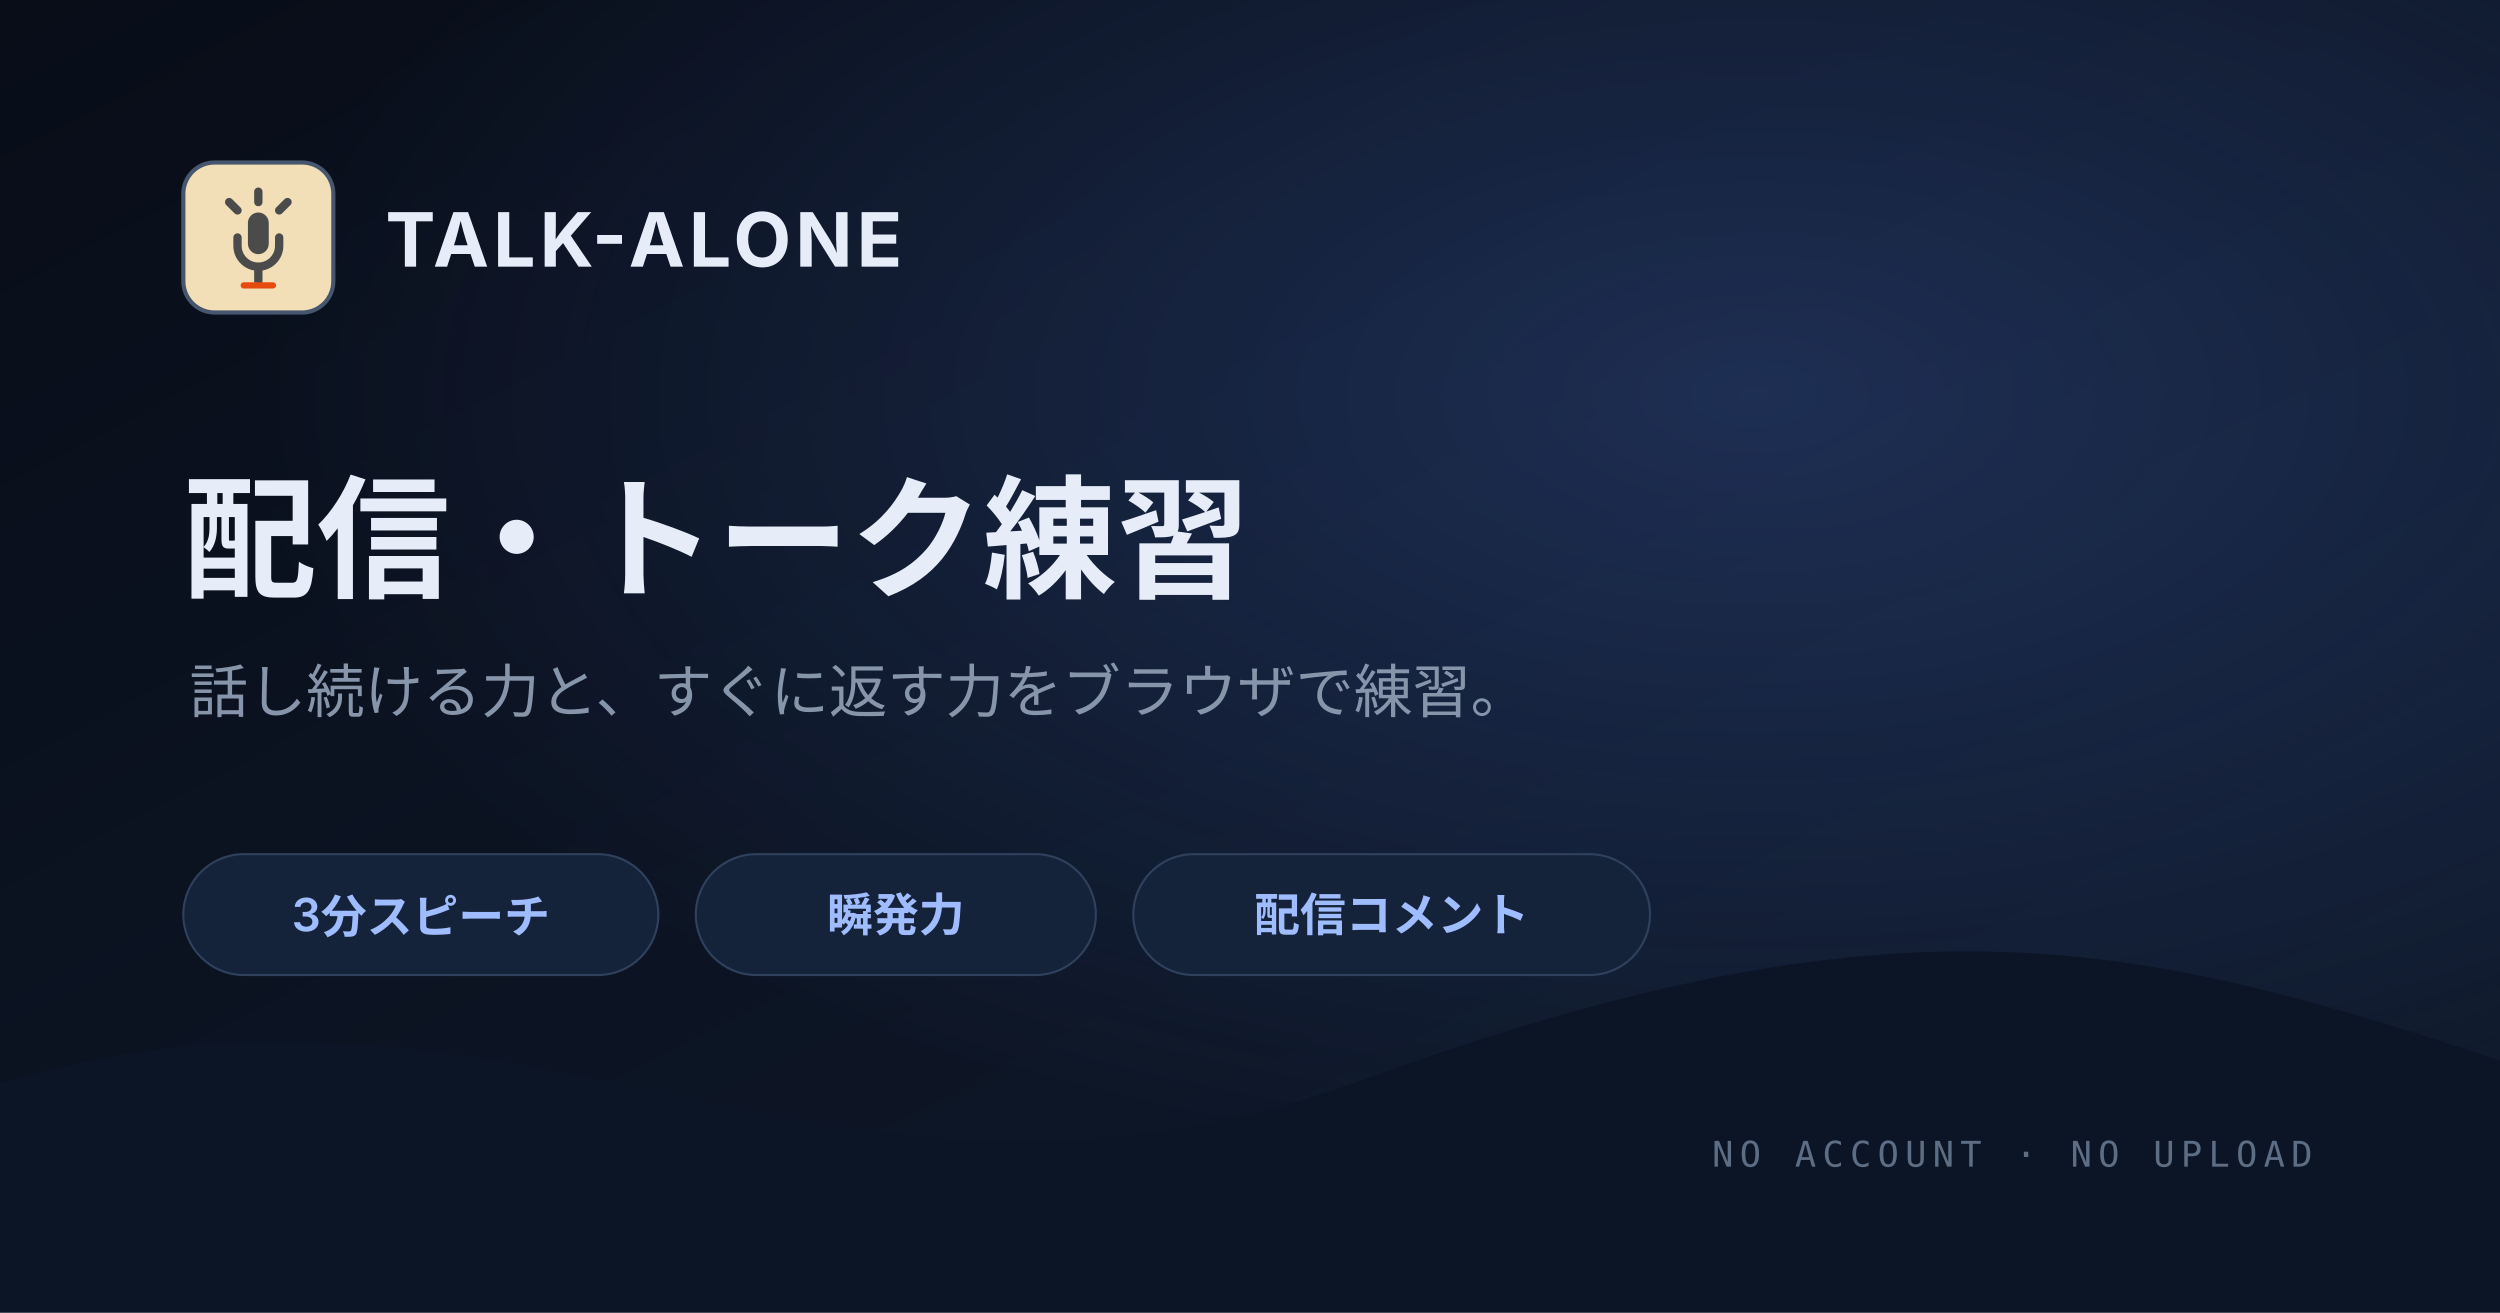
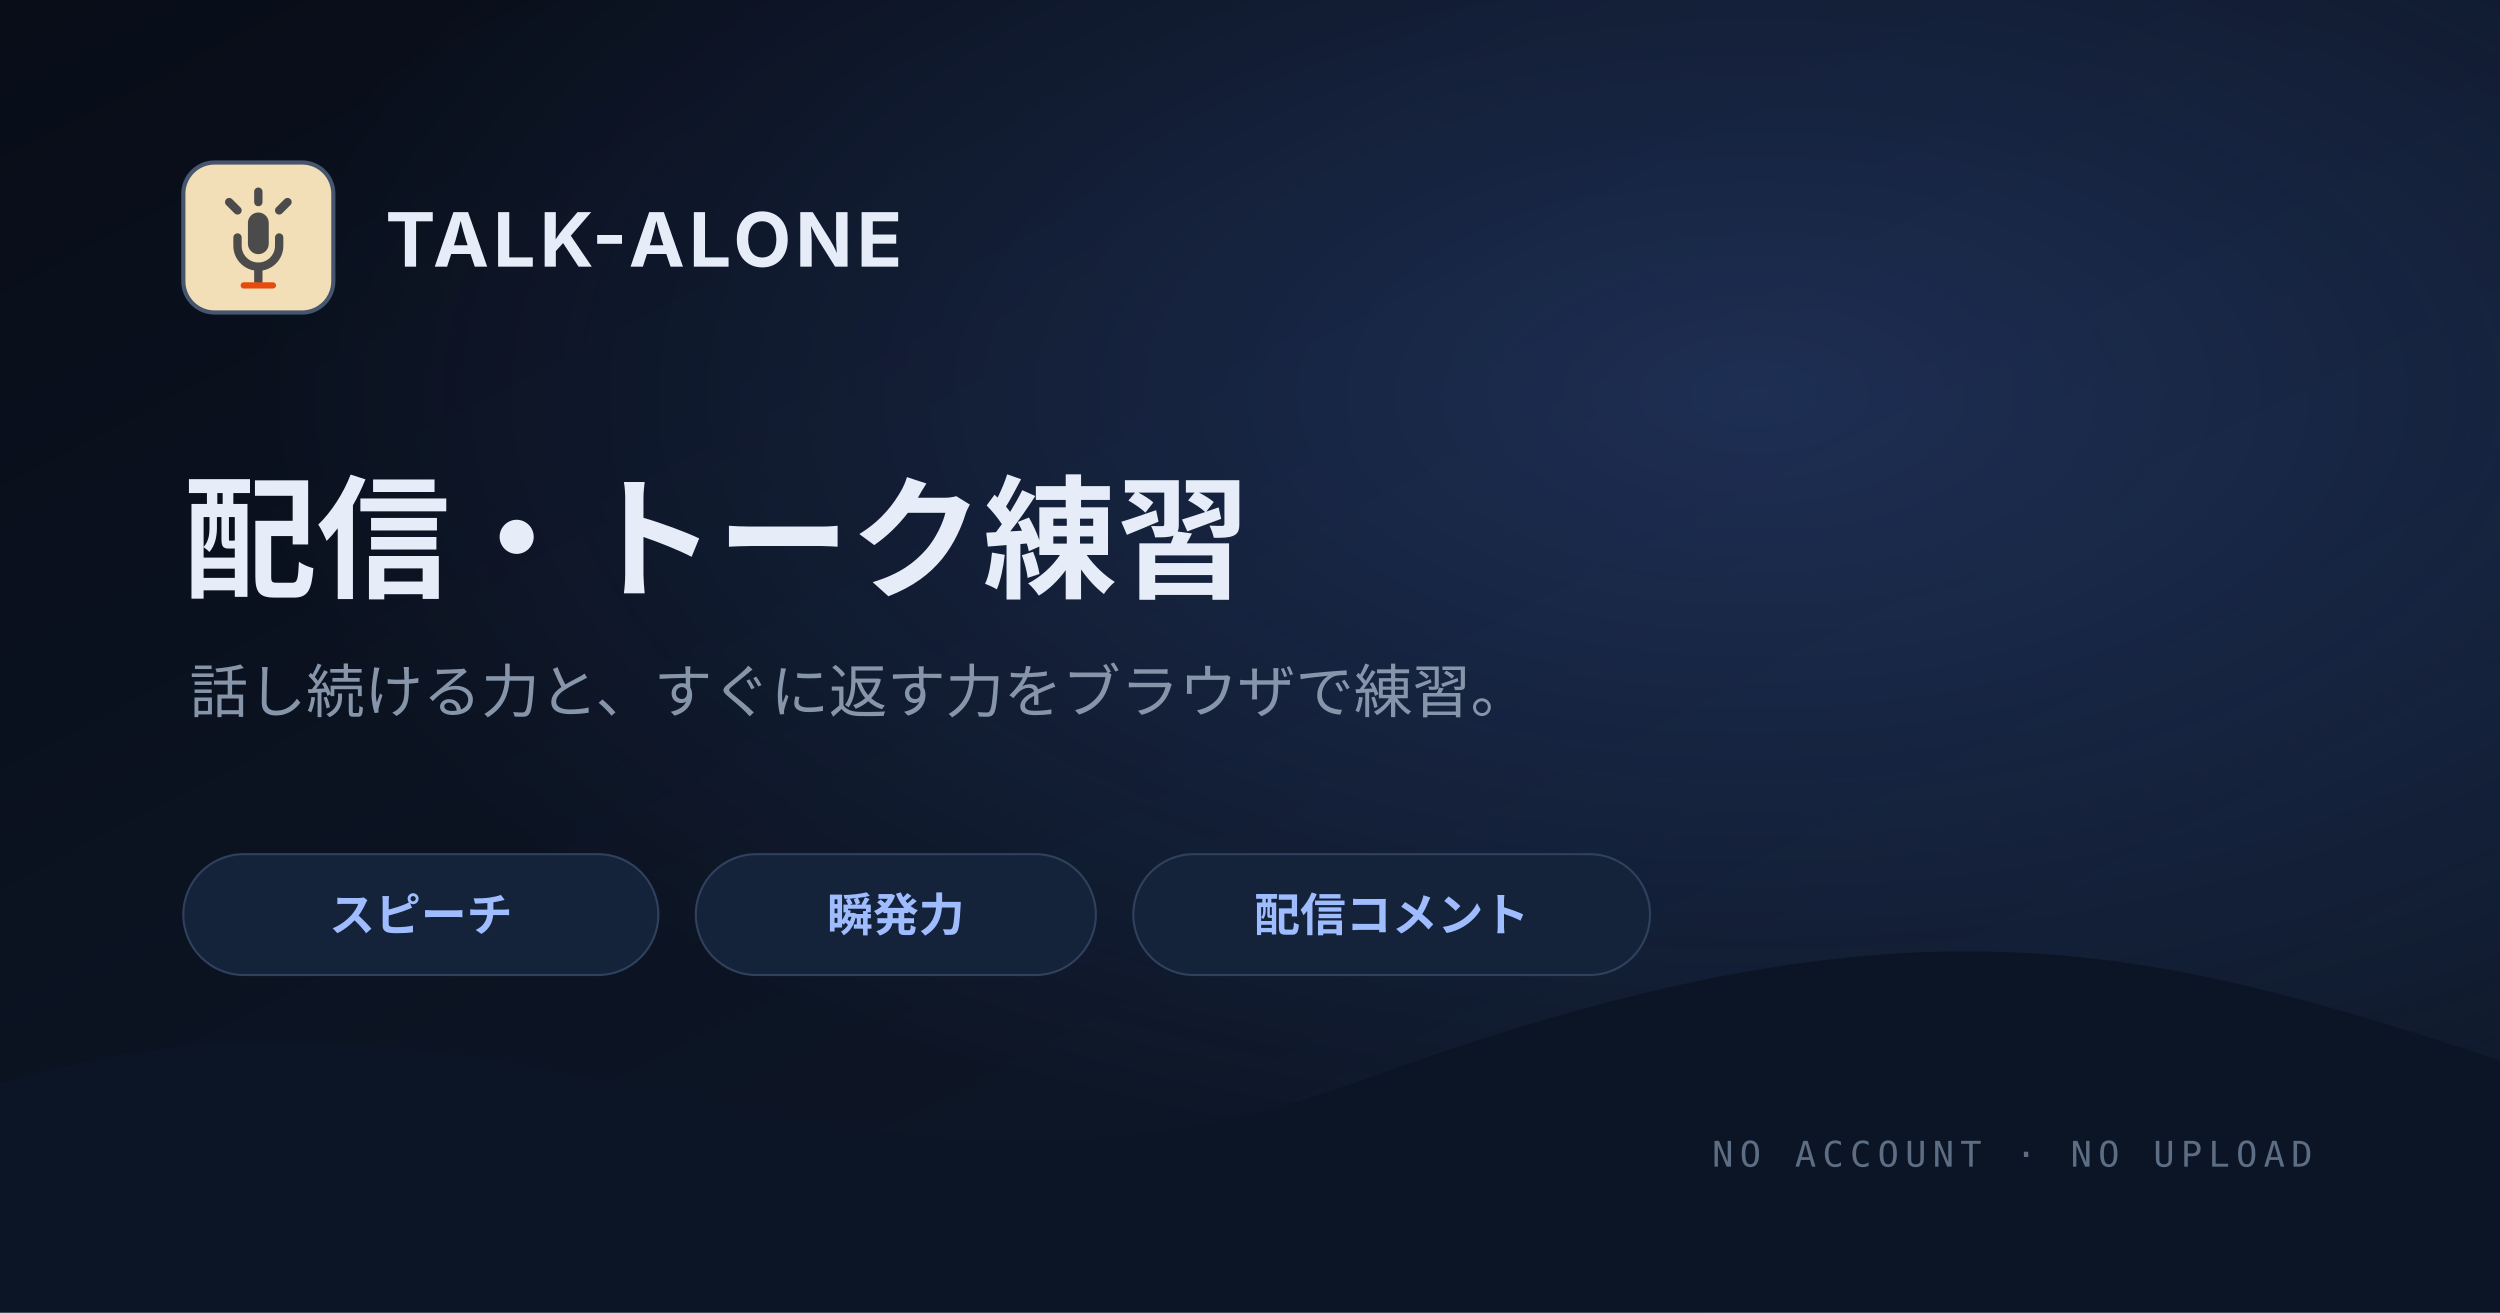
<svg xmlns="http://www.w3.org/2000/svg" width="1200" height="630" viewBox="0 0 1200 630">
  <defs>
    <linearGradient id="bg" x1="0" y1="0" x2="1" y2="1">
      <stop offset="0" stop-color="#080d18" />
      <stop offset="1" stop-color="#101b2e" />
    </linearGradient>
    <radialGradient id="glow" cx="70%" cy="30%" r="60%">
      <stop offset="0" stop-color="#5b8cff" stop-opacity=".22" />
      <stop offset="1" stop-color="#5b8cff" stop-opacity="0" />
    </radialGradient>
  </defs>
  <rect width="1200" height="630" fill="url(#bg)" />
  <rect width="1200" height="630" fill="url(#glow)" />
  <path d="M0 520C250 445 397 612 655 518s372-66 545-9v121H0Z" fill="#0c1525" />
  <g transform="translate(88 78)">
    <rect width="72" height="72" rx="15" fill="#f2dfb7" stroke="#46566e" stroke-width="2" />
    <path d="M36 14v5M22 19l4 4M50 19l-4 4" fill="none" stroke="#4b4b4b" stroke-width="4" stroke-linecap="round" />
    <rect x="31" y="24" width="10" height="20" rx="5" fill="#4b4b4b" />
    <path d="M26 36v4a10 10 0 0 0 20 0v-4M36 50v7" fill="none" stroke="#4b4b4b" stroke-width="4" stroke-linecap="round" />
    <path d="M29 59h14" stroke="#e64b0e" stroke-width="3" stroke-linecap="round" />
  </g>
  <text x="185" y="128" fill="#e6edf8" font-family="Inter, Arial, sans-serif" font-size="36" font-weight="700" letter-spacing="2">TALK-ALONE</text>
  <text x="88" y="282" fill="#e6edf8" font-family="Inter, 'Noto Sans JP', sans-serif" font-size="64" font-weight="700">配信・トーク練習</text>
  <text x="91" y="342" fill="#8795aa" font-family="Inter, 'Noto Sans JP', sans-serif" font-size="28">話し続ける力と、すぐに返す力をブラウザで練習。</text>
  <g transform="translate(88 410)" font-family="Inter, 'Noto Sans JP', sans-serif" font-size="22" font-weight="600">
    <rect width="228" height="58" rx="29" fill="#14223a" stroke="#30415d" />
-     <text x="114" y="37" fill="#9fbcff" text-anchor="middle">3分スピーチ</text>
+     <text x="114" y="37" fill="#9fbcff" text-anchor="middle">スピーチ</text>
    <rect x="246" width="192" height="58" rx="29" fill="#14223a" stroke="#30415d" />
    <text x="342" y="37" fill="#9fbcff" text-anchor="middle">瞬発力</text>
    <rect x="456" width="248" height="58" rx="29" fill="#14223a" stroke="#30415d" />
    <text x="580" y="37" fill="#9fbcff" text-anchor="middle">配信コメント</text>
  </g>
  <text x="1110" y="560" text-anchor="end" fill="#5d6d84" font-family="ui-monospace, monospace" font-size="17" letter-spacing="3">NO ACCOUNT · NO UPLOAD</text>
</svg>
